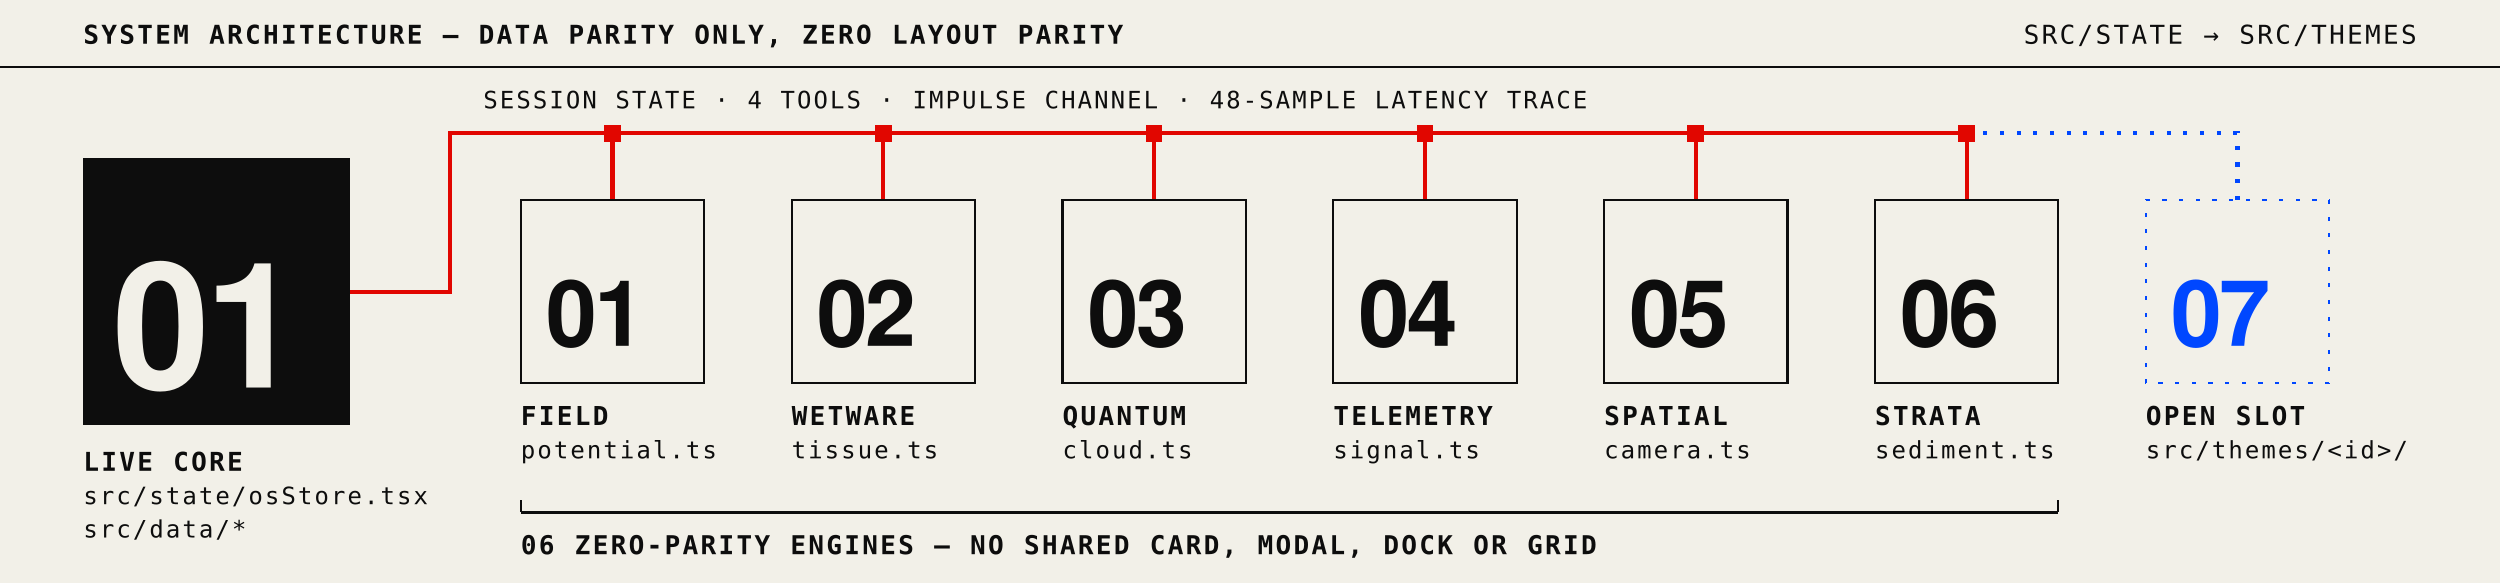
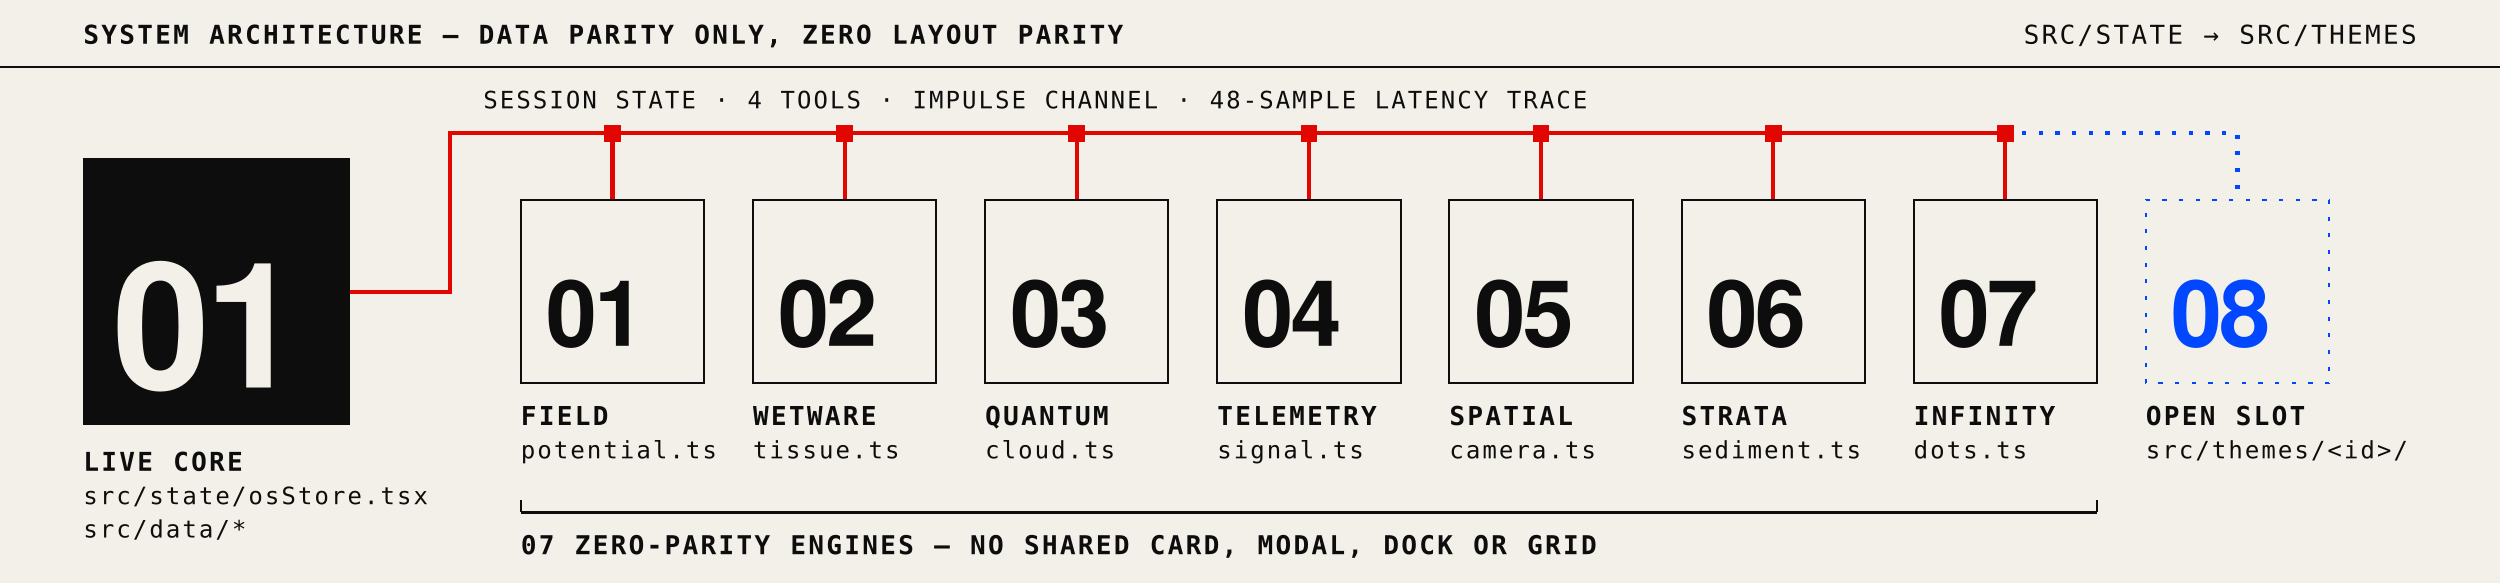
<svg xmlns="http://www.w3.org/2000/svg" width="1200" height="280" viewBox="0 0 1200 280" role="img" aria-labelledby="title description">
  <rect x="0" y="0" width="1200" height="280" fill="#F2F0E8" shape-rendering="crispEdges" />
  <line x1="0" y1="32" x2="1200" y2="32" stroke="#0D0D0D" stroke-width="1" vector-effect="non-scaling-stroke" shape-rendering="crispEdges" />
  <text x="40" y="21" fill="#0D0D0D" font-family="ui-monospace, SFMono-Regular, Menlo, monospace" font-size="12.5" font-weight="700" letter-spacing="1.1">SYSTEM ARCHITECTURE — DATA PARITY ONLY, ZERO LAYOUT PARITY</text>
  <text x="1160" y="21" fill="#0D0D0D" font-family="ui-monospace, SFMono-Regular, Menlo, monospace" font-size="12.5" font-weight="500" letter-spacing="1.1" text-anchor="end">SRC/STATE → SRC/THEMES</text>
  <rect x="40" y="76" width="128" height="128" fill="#0D0D0D" shape-rendering="crispEdges" />
  <text x="54" y="186" fill="#F2F0E8" font-family="'Helvetica Neue', Helvetica, -apple-system, BlinkMacSystemFont, Arial, sans-serif" font-size="84" font-weight="700" letter-spacing="-2.5" textLength="90.9" lengthAdjust="spacingAndGlyphs">01</text>
  <text x="40" y="226" fill="#0D0D0D" font-family="ui-monospace, SFMono-Regular, Menlo, monospace" font-size="12.5" font-weight="700" letter-spacing="1.1">LIVE CORE</text>
  <text x="40" y="242" fill="#0D0D0D" font-family="ui-monospace, SFMono-Regular, Menlo, monospace" font-size="11.5" font-weight="500" letter-spacing="1">src/state/osStore.tsx</text>
  <text x="40" y="258" fill="#0D0D0D" font-family="ui-monospace, SFMono-Regular, Menlo, monospace" font-size="11.5" font-weight="500" letter-spacing="1">src/data/*</text>
-   <path d="M168 140H216V64H944" fill="none" stroke="#E10600" stroke-width="2" shape-rendering="crispEdges" />
-   <path d="M944 64H1074V96" fill="none" stroke="#0047FF" stroke-width="2" stroke-dasharray="2 6" shape-rendering="crispEdges" />
+   <path d="M168 140H216V64H962.6" fill="none" stroke="#E10600" stroke-width="2" shape-rendering="crispEdges" />
+   <path d="M962.6 64H1074V96" fill="none" stroke="#0047FF" stroke-width="2" stroke-dasharray="2 6" shape-rendering="crispEdges" />
  <text x="232" y="52" fill="#0D0D0D" font-family="ui-monospace, SFMono-Regular, Menlo, monospace" font-size="11.5" font-weight="500" letter-spacing="1">SESSION STATE · 4 TOOLS · IMPULSE CHANNEL · 48-SAMPLE LATENCY TRACE</text>
  <line x1="294" y1="64" x2="294" y2="96" stroke="#E10600" stroke-width="2" vector-effect="non-scaling-stroke" shape-rendering="crispEdges" />
  <rect x="290" y="60" width="8" height="8" fill="#E10600" shape-rendering="crispEdges" />
  <rect x="250" y="96" width="88" height="88" fill="none" stroke="#0D0D0D" stroke-width="1" vector-effect="non-scaling-stroke" shape-rendering="crispEdges" />
  <text x="262" y="166" fill="#0D0D0D" font-family="'Helvetica Neue', Helvetica, -apple-system, BlinkMacSystemFont, Arial, sans-serif" font-size="44" font-weight="700" letter-spacing="-1.3" textLength="47.6" lengthAdjust="spacingAndGlyphs">01</text>
  <text x="250" y="204" fill="#0D0D0D" font-family="ui-monospace, SFMono-Regular, Menlo, monospace" font-size="12.5" font-weight="700" letter-spacing="1.1">FIELD</text>
  <text x="250" y="220" fill="#0D0D0D" font-family="ui-monospace, SFMono-Regular, Menlo, monospace" font-size="11.5" font-weight="500" letter-spacing="1">potential.ts</text>
-   <line x1="424" y1="64" x2="424" y2="96" stroke="#E10600" stroke-width="2" vector-effect="non-scaling-stroke" shape-rendering="crispEdges" />
-   <rect x="420" y="60" width="8" height="8" fill="#E10600" shape-rendering="crispEdges" />
-   <rect x="380" y="96" width="88" height="88" fill="none" stroke="#0D0D0D" stroke-width="1" vector-effect="non-scaling-stroke" shape-rendering="crispEdges" />
-   <text x="392" y="166" fill="#0D0D0D" font-family="'Helvetica Neue', Helvetica, -apple-system, BlinkMacSystemFont, Arial, sans-serif" font-size="44" font-weight="700" letter-spacing="-1.3" textLength="47.6" lengthAdjust="spacingAndGlyphs">02</text>
-   <text x="380" y="204" fill="#0D0D0D" font-family="ui-monospace, SFMono-Regular, Menlo, monospace" font-size="12.5" font-weight="700" letter-spacing="1.1">WETWARE</text>
-   <text x="380" y="220" fill="#0D0D0D" font-family="ui-monospace, SFMono-Regular, Menlo, monospace" font-size="11.5" font-weight="500" letter-spacing="1">tissue.ts</text>
-   <line x1="554" y1="64" x2="554" y2="96" stroke="#E10600" stroke-width="2" vector-effect="non-scaling-stroke" shape-rendering="crispEdges" />
-   <rect x="550" y="60" width="8" height="8" fill="#E10600" shape-rendering="crispEdges" />
-   <rect x="510" y="96" width="88" height="88" fill="none" stroke="#0D0D0D" stroke-width="1" vector-effect="non-scaling-stroke" shape-rendering="crispEdges" />
-   <text x="522" y="166" fill="#0D0D0D" font-family="'Helvetica Neue', Helvetica, -apple-system, BlinkMacSystemFont, Arial, sans-serif" font-size="44" font-weight="700" letter-spacing="-1.3" textLength="47.6" lengthAdjust="spacingAndGlyphs">03</text>
-   <text x="510" y="204" fill="#0D0D0D" font-family="ui-monospace, SFMono-Regular, Menlo, monospace" font-size="12.5" font-weight="700" letter-spacing="1.1">QUANTUM</text>
-   <text x="510" y="220" fill="#0D0D0D" font-family="ui-monospace, SFMono-Regular, Menlo, monospace" font-size="11.5" font-weight="500" letter-spacing="1">cloud.ts</text>
-   <line x1="684" y1="64" x2="684" y2="96" stroke="#E10600" stroke-width="2" vector-effect="non-scaling-stroke" shape-rendering="crispEdges" />
-   <rect x="680" y="60" width="8" height="8" fill="#E10600" shape-rendering="crispEdges" />
-   <rect x="640" y="96" width="88" height="88" fill="none" stroke="#0D0D0D" stroke-width="1" vector-effect="non-scaling-stroke" shape-rendering="crispEdges" />
-   <text x="652" y="166" fill="#0D0D0D" font-family="'Helvetica Neue', Helvetica, -apple-system, BlinkMacSystemFont, Arial, sans-serif" font-size="44" font-weight="700" letter-spacing="-1.3" textLength="47.6" lengthAdjust="spacingAndGlyphs">04</text>
-   <text x="640" y="204" fill="#0D0D0D" font-family="ui-monospace, SFMono-Regular, Menlo, monospace" font-size="12.5" font-weight="700" letter-spacing="1.1">TELEMETRY</text>
-   <text x="640" y="220" fill="#0D0D0D" font-family="ui-monospace, SFMono-Regular, Menlo, monospace" font-size="11.5" font-weight="500" letter-spacing="1">signal.ts</text>
-   <line x1="814" y1="64" x2="814" y2="96" stroke="#E10600" stroke-width="2" vector-effect="non-scaling-stroke" shape-rendering="crispEdges" />
-   <rect x="810" y="60" width="8" height="8" fill="#E10600" shape-rendering="crispEdges" />
-   <rect x="770" y="96" width="88" height="88" fill="none" stroke="#0D0D0D" stroke-width="1" vector-effect="non-scaling-stroke" shape-rendering="crispEdges" />
-   <text x="782" y="166" fill="#0D0D0D" font-family="'Helvetica Neue', Helvetica, -apple-system, BlinkMacSystemFont, Arial, sans-serif" font-size="44" font-weight="700" letter-spacing="-1.3" textLength="47.6" lengthAdjust="spacingAndGlyphs">05</text>
-   <text x="770" y="204" fill="#0D0D0D" font-family="ui-monospace, SFMono-Regular, Menlo, monospace" font-size="12.5" font-weight="700" letter-spacing="1.1">SPATIAL</text>
-   <text x="770" y="220" fill="#0D0D0D" font-family="ui-monospace, SFMono-Regular, Menlo, monospace" font-size="11.5" font-weight="500" letter-spacing="1">camera.ts</text>
-   <line x1="944" y1="64" x2="944" y2="96" stroke="#E10600" stroke-width="2" vector-effect="non-scaling-stroke" shape-rendering="crispEdges" />
-   <rect x="940" y="60" width="8" height="8" fill="#E10600" shape-rendering="crispEdges" />
-   <rect x="900" y="96" width="88" height="88" fill="none" stroke="#0D0D0D" stroke-width="1" vector-effect="non-scaling-stroke" shape-rendering="crispEdges" />
-   <text x="912" y="166" fill="#0D0D0D" font-family="'Helvetica Neue', Helvetica, -apple-system, BlinkMacSystemFont, Arial, sans-serif" font-size="44" font-weight="700" letter-spacing="-1.3" textLength="47.6" lengthAdjust="spacingAndGlyphs">06</text>
-   <text x="900" y="204" fill="#0D0D0D" font-family="ui-monospace, SFMono-Regular, Menlo, monospace" font-size="12.5" font-weight="700" letter-spacing="1.1">STRATA</text>
-   <text x="900" y="220" fill="#0D0D0D" font-family="ui-monospace, SFMono-Regular, Menlo, monospace" font-size="11.5" font-weight="500" letter-spacing="1">sediment.ts</text>
+   <line x1="405.429" y1="64" x2="405.429" y2="96" stroke="#E10600" stroke-width="2" vector-effect="non-scaling-stroke" shape-rendering="crispEdges" />
+   <rect x="401.429" y="60" width="8" height="8" fill="#E10600" shape-rendering="crispEdges" />
+   <rect x="361.429" y="96" width="88" height="88" fill="none" stroke="#0D0D0D" stroke-width="1" vector-effect="non-scaling-stroke" shape-rendering="crispEdges" />
+   <text x="373.429" y="166" fill="#0D0D0D" font-family="'Helvetica Neue', Helvetica, -apple-system, BlinkMacSystemFont, Arial, sans-serif" font-size="44" font-weight="700" letter-spacing="-1.3" textLength="47.6" lengthAdjust="spacingAndGlyphs">02</text>
+   <text x="361.429" y="204" fill="#0D0D0D" font-family="ui-monospace, SFMono-Regular, Menlo, monospace" font-size="12.5" font-weight="700" letter-spacing="1.1">WETWARE</text>
+   <text x="361.429" y="220" fill="#0D0D0D" font-family="ui-monospace, SFMono-Regular, Menlo, monospace" font-size="11.5" font-weight="500" letter-spacing="1">tissue.ts</text>
+   <line x1="516.857" y1="64" x2="516.857" y2="96" stroke="#E10600" stroke-width="2" vector-effect="non-scaling-stroke" shape-rendering="crispEdges" />
+   <rect x="512.857" y="60" width="8" height="8" fill="#E10600" shape-rendering="crispEdges" />
+   <rect x="472.857" y="96" width="88" height="88" fill="none" stroke="#0D0D0D" stroke-width="1" vector-effect="non-scaling-stroke" shape-rendering="crispEdges" />
+   <text x="484.857" y="166" fill="#0D0D0D" font-family="'Helvetica Neue', Helvetica, -apple-system, BlinkMacSystemFont, Arial, sans-serif" font-size="44" font-weight="700" letter-spacing="-1.3" textLength="47.6" lengthAdjust="spacingAndGlyphs">03</text>
+   <text x="472.857" y="204" fill="#0D0D0D" font-family="ui-monospace, SFMono-Regular, Menlo, monospace" font-size="12.5" font-weight="700" letter-spacing="1.1">QUANTUM</text>
+   <text x="472.857" y="220" fill="#0D0D0D" font-family="ui-monospace, SFMono-Regular, Menlo, monospace" font-size="11.5" font-weight="500" letter-spacing="1">cloud.ts</text>
+   <line x1="628.286" y1="64" x2="628.286" y2="96" stroke="#E10600" stroke-width="2" vector-effect="non-scaling-stroke" shape-rendering="crispEdges" />
+   <rect x="624.286" y="60" width="8" height="8" fill="#E10600" shape-rendering="crispEdges" />
+   <rect x="584.286" y="96" width="88" height="88" fill="none" stroke="#0D0D0D" stroke-width="1" vector-effect="non-scaling-stroke" shape-rendering="crispEdges" />
+   <text x="596.286" y="166" fill="#0D0D0D" font-family="'Helvetica Neue', Helvetica, -apple-system, BlinkMacSystemFont, Arial, sans-serif" font-size="44" font-weight="700" letter-spacing="-1.3" textLength="47.6" lengthAdjust="spacingAndGlyphs">04</text>
+   <text x="584.286" y="204" fill="#0D0D0D" font-family="ui-monospace, SFMono-Regular, Menlo, monospace" font-size="12.5" font-weight="700" letter-spacing="1.1">TELEMETRY</text>
+   <text x="584.286" y="220" fill="#0D0D0D" font-family="ui-monospace, SFMono-Regular, Menlo, monospace" font-size="11.5" font-weight="500" letter-spacing="1">signal.ts</text>
+   <line x1="739.714" y1="64" x2="739.714" y2="96" stroke="#E10600" stroke-width="2" vector-effect="non-scaling-stroke" shape-rendering="crispEdges" />
+   <rect x="735.714" y="60" width="8" height="8" fill="#E10600" shape-rendering="crispEdges" />
+   <rect x="695.714" y="96" width="88" height="88" fill="none" stroke="#0D0D0D" stroke-width="1" vector-effect="non-scaling-stroke" shape-rendering="crispEdges" />
+   <text x="707.714" y="166" fill="#0D0D0D" font-family="'Helvetica Neue', Helvetica, -apple-system, BlinkMacSystemFont, Arial, sans-serif" font-size="44" font-weight="700" letter-spacing="-1.3" textLength="47.6" lengthAdjust="spacingAndGlyphs">05</text>
+   <text x="695.714" y="204" fill="#0D0D0D" font-family="ui-monospace, SFMono-Regular, Menlo, monospace" font-size="12.5" font-weight="700" letter-spacing="1.1">SPATIAL</text>
+   <text x="695.714" y="220" fill="#0D0D0D" font-family="ui-monospace, SFMono-Regular, Menlo, monospace" font-size="11.5" font-weight="500" letter-spacing="1">camera.ts</text>
+   <line x1="851.143" y1="64" x2="851.143" y2="96" stroke="#E10600" stroke-width="2" vector-effect="non-scaling-stroke" shape-rendering="crispEdges" />
+   <rect x="847.143" y="60" width="8" height="8" fill="#E10600" shape-rendering="crispEdges" />
+   <rect x="807.143" y="96" width="88" height="88" fill="none" stroke="#0D0D0D" stroke-width="1" vector-effect="non-scaling-stroke" shape-rendering="crispEdges" />
+   <text x="819.143" y="166" fill="#0D0D0D" font-family="'Helvetica Neue', Helvetica, -apple-system, BlinkMacSystemFont, Arial, sans-serif" font-size="44" font-weight="700" letter-spacing="-1.3" textLength="47.6" lengthAdjust="spacingAndGlyphs">06</text>
+   <text x="807.143" y="204" fill="#0D0D0D" font-family="ui-monospace, SFMono-Regular, Menlo, monospace" font-size="12.5" font-weight="700" letter-spacing="1.1">STRATA</text>
+   <text x="807.143" y="220" fill="#0D0D0D" font-family="ui-monospace, SFMono-Regular, Menlo, monospace" font-size="11.5" font-weight="500" letter-spacing="1">sediment.ts</text>
+   <line x1="962.571" y1="64" x2="962.571" y2="96" stroke="#E10600" stroke-width="2" vector-effect="non-scaling-stroke" shape-rendering="crispEdges" />
+   <rect x="958.571" y="60" width="8" height="8" fill="#E10600" shape-rendering="crispEdges" />
+   <rect x="918.571" y="96" width="88" height="88" fill="none" stroke="#0D0D0D" stroke-width="1" vector-effect="non-scaling-stroke" shape-rendering="crispEdges" />
+   <text x="930.571" y="166" fill="#0D0D0D" font-family="'Helvetica Neue', Helvetica, -apple-system, BlinkMacSystemFont, Arial, sans-serif" font-size="44" font-weight="700" letter-spacing="-1.3" textLength="47.6" lengthAdjust="spacingAndGlyphs">07</text>
+   <text x="918.571" y="204" fill="#0D0D0D" font-family="ui-monospace, SFMono-Regular, Menlo, monospace" font-size="12.5" font-weight="700" letter-spacing="1.1">INFINITY</text>
+   <text x="918.571" y="220" fill="#0D0D0D" font-family="ui-monospace, SFMono-Regular, Menlo, monospace" font-size="11.5" font-weight="500" letter-spacing="1">dots.ts</text>
  <rect x="1030" y="96" width="88" height="88" fill="none" stroke="#0047FF" stroke-width="1" vector-effect="non-scaling-stroke" shape-rendering="crispEdges" stroke-dasharray="2 6" />
-   <text x="1042" y="166" fill="#0047FF" font-family="'Helvetica Neue', Helvetica, -apple-system, BlinkMacSystemFont, Arial, sans-serif" font-size="44" font-weight="700" letter-spacing="-1.3" textLength="47.6" lengthAdjust="spacingAndGlyphs">07</text>
+   <text x="1042" y="166" fill="#0047FF" font-family="'Helvetica Neue', Helvetica, -apple-system, BlinkMacSystemFont, Arial, sans-serif" font-size="44" font-weight="700" letter-spacing="-1.3" textLength="47.6" lengthAdjust="spacingAndGlyphs">08</text>
  <text x="1030" y="204" fill="#0D0D0D" font-family="ui-monospace, SFMono-Regular, Menlo, monospace" font-size="12.5" font-weight="700" letter-spacing="1.1">OPEN SLOT</text>
  <text x="1030" y="220" fill="#0D0D0D" font-family="ui-monospace, SFMono-Regular, Menlo, monospace" font-size="11.5" font-weight="500" letter-spacing="1">src/themes/&lt;id&gt;/</text>
-   <line x1="250" y1="246" x2="988" y2="246" stroke="#0D0D0D" stroke-width="1" vector-effect="non-scaling-stroke" shape-rendering="crispEdges" />
+   <line x1="250" y1="246" x2="1006.571" y2="246" stroke="#0D0D0D" stroke-width="1" vector-effect="non-scaling-stroke" shape-rendering="crispEdges" />
  <line x1="250" y1="240" x2="250" y2="246" stroke="#0D0D0D" stroke-width="1" vector-effect="non-scaling-stroke" shape-rendering="crispEdges" />
-   <line x1="988" y1="240" x2="988" y2="246" stroke="#0D0D0D" stroke-width="1" vector-effect="non-scaling-stroke" shape-rendering="crispEdges" />
-   <text x="250" y="266" fill="#0D0D0D" font-family="ui-monospace, SFMono-Regular, Menlo, monospace" font-size="12.5" font-weight="700" letter-spacing="1.1">06 ZERO-PARITY ENGINES — NO SHARED CARD, MODAL, DOCK OR GRID</text>
+   <line x1="1006.571" y1="240" x2="1006.571" y2="246" stroke="#0D0D0D" stroke-width="1" vector-effect="non-scaling-stroke" shape-rendering="crispEdges" />
+   <text x="250" y="266" fill="#0D0D0D" font-family="ui-monospace, SFMono-Regular, Menlo, monospace" font-size="12.5" font-weight="700" letter-spacing="1.1">07 ZERO-PARITY ENGINES — NO SHARED CARD, MODAL, DOCK OR GRID</text>
</svg>
